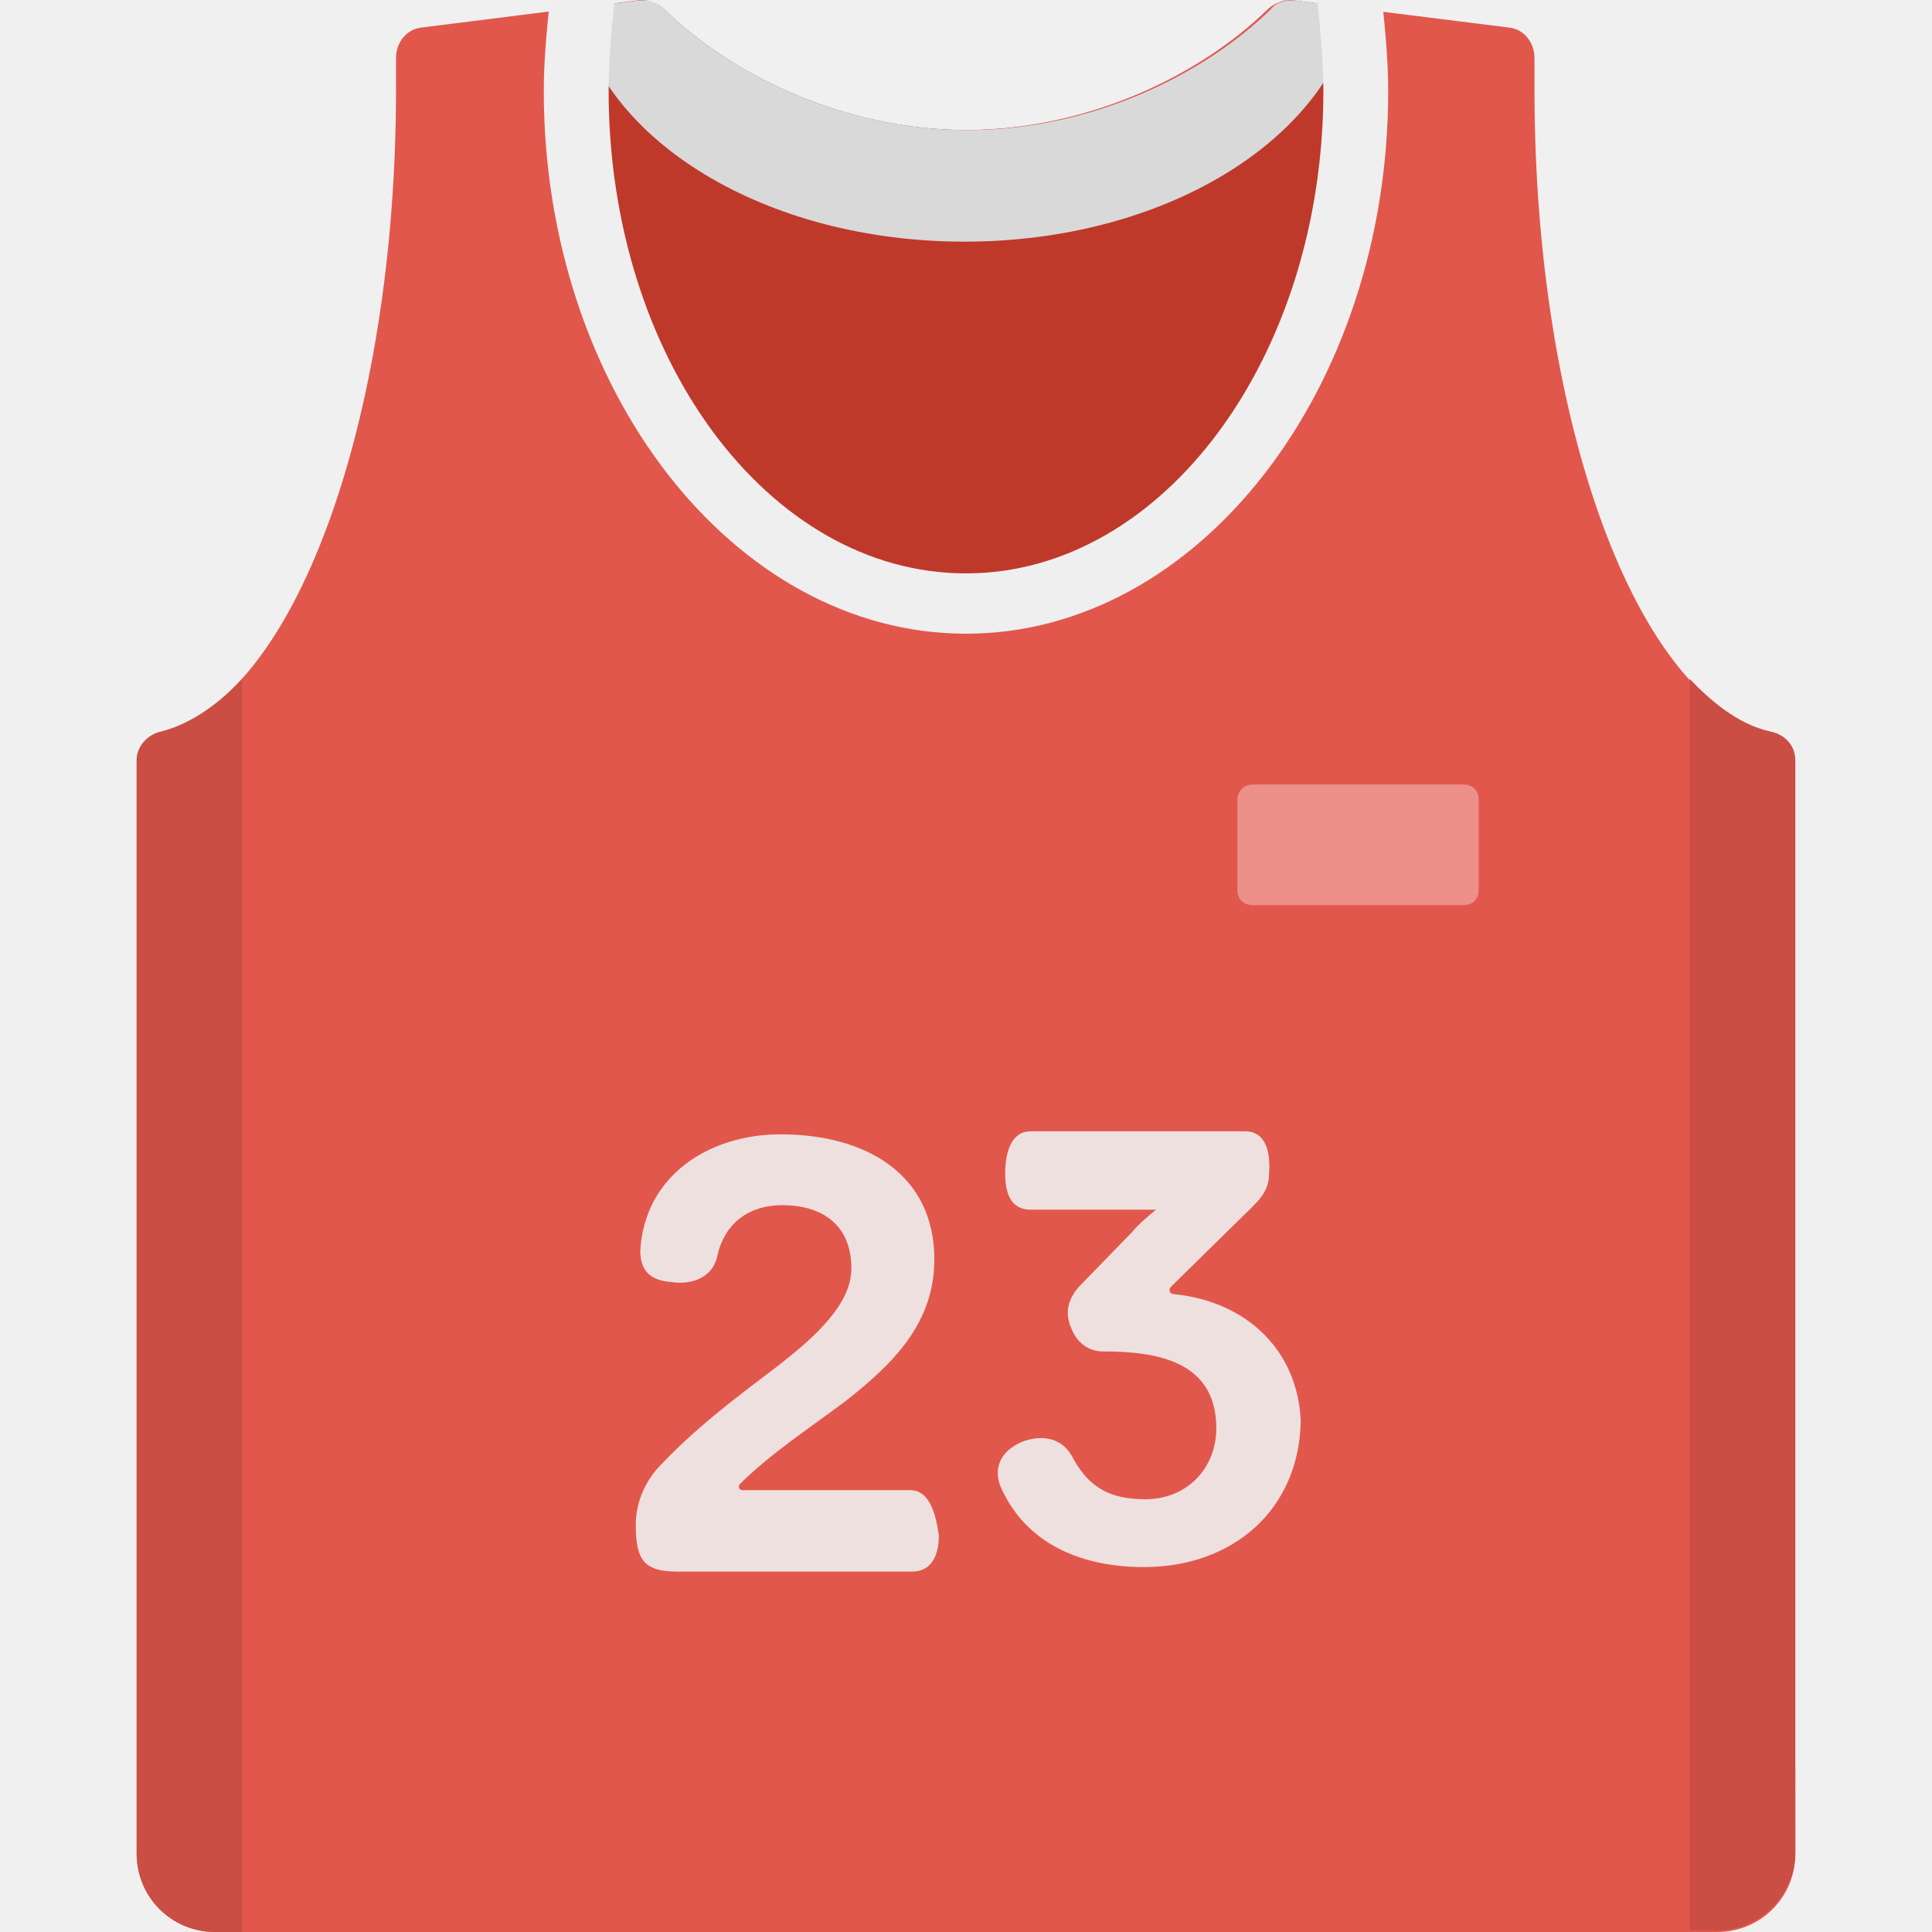
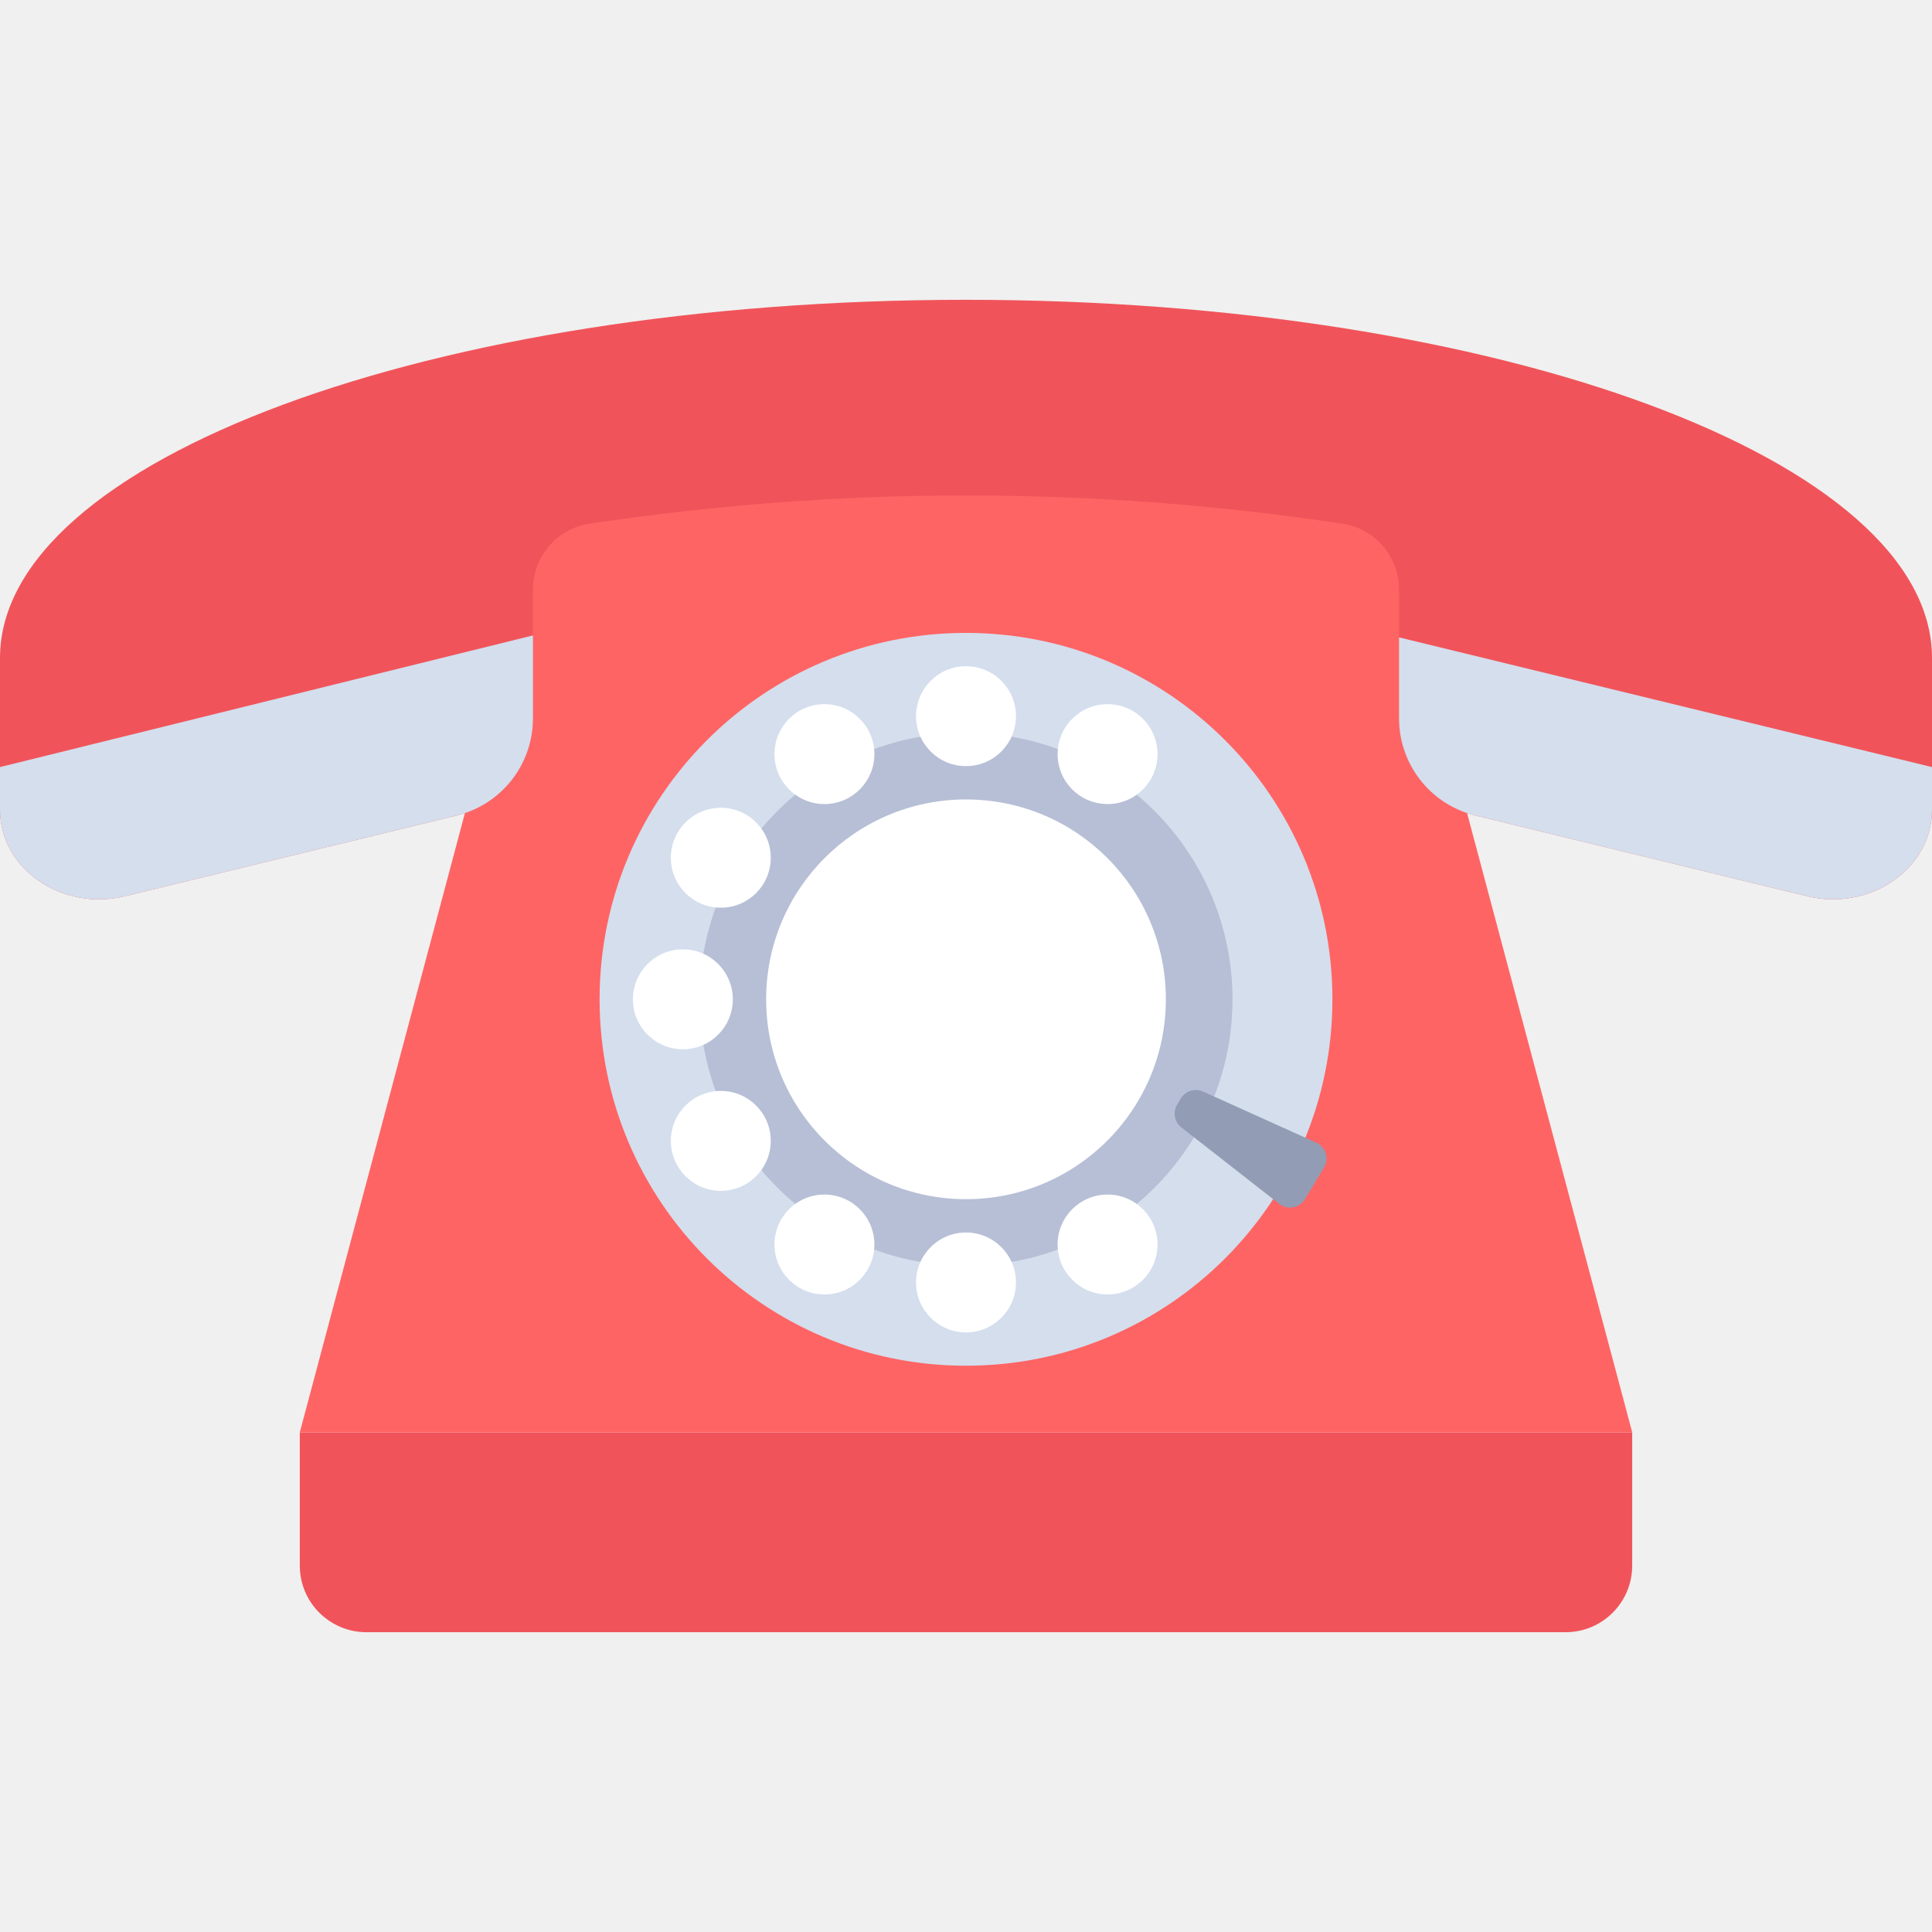
- <svg xmlns="http://www.w3.org/2000/svg" version="1.1" id="Layer_1" x="0px" y="0px" viewBox="0 0 504.616 504.616" style="enable-background:new 0 0 504.616 504.616;" xml:space="preserve">
-   <path style="fill:#E2574C;" d="M468.923,484.136c0,11.422-9.058,20.48-20.48,20.48H56.172c-11.028,0-20.48-9.058-20.48-20.48  V198.598c0-3.545,2.757-6.695,6.302-7.483c34.265-7.877,61.44-79.951,61.44-167.778v-8.271c0-3.938,2.757-7.483,6.695-7.877  l56.32-7.089c2.363-0.394,4.726,0.394,6.302,2.363c16.935,16.542,46.08,31.508,79.163,31.508s62.228-14.966,79.163-31.508  c1.575-1.575,3.938-2.363,6.302-2.363l56.714,7.089c3.938,0.394,6.695,3.938,6.695,7.877v8.271  c0,87.828,27.175,159.902,61.44,167.778c3.545,0.788,6.302,3.938,6.302,7.483C468.529,198.598,468.923,484.136,468.923,484.136z" />
-   <path style="fill:#BF392B;" d="M252.308,157.638c56.714,0,102.4-59.865,102.4-133.908c0-7.483-0.394-14.572-1.182-21.662  l-15.36-1.969c-2.363-0.394-4.726,0.394-6.302,2.363c-16.935,16.542-46.08,31.508-79.163,31.508s-62.228-14.966-79.163-31.508  c-1.575-1.575-3.938-2.363-6.302-2.363l-15.36,1.969c-1.575,7.089-1.969,14.178-1.969,21.662  C149.908,97.773,195.594,157.638,252.308,157.638z" />
-   <path style="fill:#D9D9D9;" d="M150.302,2.069c6.695,34.658,49.625,61.046,101.612,61.046S346.831,36.727,353.92,2.069L338.166,0.1  h-1.969c-1.575,0.394-3.151,0.788-4.332,2.363c-16.935,16.542-46.08,31.508-79.163,31.508s-62.228-14.966-79.163-31.508  c-1.182-1.182-2.757-1.969-4.332-2.363h-1.969C167.237,0.099,150.302,2.069,150.302,2.069z" />
-   <path style="fill:#EFEFEF;" d="M344.074,0.099c0.788,7.877,1.575,15.754,1.575,23.631c0,69.317-41.748,126.031-93.342,126.031  s-93.342-56.32-93.342-126.031c0-8.271,0.788-16.148,1.575-23.631h-16.935c-0.788,7.877-1.575,15.754-1.575,23.631  c0,77.982,49.625,141.785,110.277,141.785S362.584,101.712,362.584,23.73c0-7.877-0.788-15.754-1.575-23.631  C361.009,0.099,344.074,0.099,344.074,0.099z" />
-   <path style="fill:#EC9089;" d="M327.138,204.899h55.138c2.363,0,3.938,1.575,3.938,3.938v23.631c0,2.363-1.575,3.938-3.938,3.938  h-55.138c-2.363,0-3.938-1.575-3.938-3.938v-23.631C323.2,206.869,324.775,204.899,327.138,204.899z" />
-   <path style="fill:#EEE0DF;" d="M237.735,389.219h-43.717c-1.182,0-1.182-1.182-0.788-1.575c7.877-7.877,18.117-14.572,27.569-21.662  c12.603-9.846,23.237-20.48,23.237-37.022c0-22.449-18.117-32.689-40.172-32.689c-18.511,0-35.446,10.634-36.628,30.326  c0,5.514,2.757,7.877,8.271,8.271c5.12,0.788,10.634-1.182,11.815-6.695c1.969-9.058,8.665-13.391,16.935-13.391  c11.422,0,18.117,5.908,18.117,16.542c0,9.452-9.846,18.117-18.905,25.206c-11.422,8.665-22.055,16.542-31.902,27.175  c-2.363,2.757-5.514,7.877-5.514,14.572c0,9.452,2.363,12.209,11.028,12.209h61.046c5.514,0,7.089-4.726,7.089-9.452  C244.431,395.521,242.855,389.219,237.735,389.219L237.735,389.219z M306.658,338.019c-1.182,0-1.575-1.182-0.788-1.969  l21.268-20.874c2.363-2.363,4.332-4.726,4.332-8.665c0.394-5.514-0.788-11.028-6.302-11.028h-55.926  c-5.514,0-6.695,6.302-6.695,11.028s1.182,9.452,6.695,9.452h32.689c-2.363,1.969-4.332,3.545-6.302,5.908l-13.785,14.178  c-2.757,3.151-3.938,6.695-1.969,11.028c1.575,3.938,4.726,5.908,8.271,5.908c13.785,0,29.538,2.363,29.538,20.086  c0,10.24-7.483,18.511-18.511,18.511c-9.452,0-14.966-3.151-19.298-11.422c-2.757-4.726-7.877-5.514-12.997-3.545  c-5.514,2.363-7.877,7.089-5.12,12.603c6.695,14.178,20.874,20.086,37.022,20.086c23.237,0,40.566-14.966,40.96-38.203  C338.954,352.986,325.957,339.989,306.658,338.019z" />
-   <path style="fill:#CB4E44;" d="M41.994,191.115c-3.545,0.788-6.302,3.938-6.302,7.483v285.538c0,11.422,9.058,20.48,20.48,20.48  h7.089V177.33C56.566,184.419,49.477,189.146,41.994,191.115z M462.622,191.115c-7.483-1.575-14.572-6.695-21.268-13.785v326.892  h7.089c11.028,0,20.48-9.058,20.48-20.48V198.598C468.923,194.659,466.166,191.903,462.622,191.115z" />
+ <svg xmlns="http://www.w3.org/2000/svg" version="1.1" id="Layer_1" x="0px" y="0px" viewBox="0 0 512.001 512.001" style="enable-background:new 0 0 512.001 512.001;" xml:space="preserve">
+   <path style="fill:#F0545A;" d="M414.897,432.552H97.103c-9.751,0-17.655-7.904-17.655-17.655v-35.31h353.103v35.31  C432.552,424.648,424.648,432.552,414.897,432.552z" />
+   <polygon style="fill:#FF6464;" points="432.552,379.587 79.448,379.587 150.069,114.759 361.931,114.759 " />
+   <path style="fill:#F0545A;" d="M256,79.449c-141.385,0-256,42.499-256,94.924v40.228c0,15.616,16.399,26.975,33.082,22.915  l87.938-21.398c11.868-2.888,20.222-13.517,20.222-25.732v-34.084c0-8.676,6.287-16.183,14.866-17.481  c66.218-10.023,133.568-10.023,199.786,0c8.578,1.299,14.866,8.806,14.866,17.481v34.084c0,12.214,8.353,22.844,20.222,25.732  l87.937,21.398c16.684,4.06,33.082-7.299,33.082-22.915v-40.228C512,121.948,397.385,79.449,256,79.449z" />
+   <g>
+     <path style="fill:#D4DEED;" d="M141.241,168.393L0,203.282v11.319c0,15.615,16.399,26.975,33.082,22.915l87.938-21.398   c11.868-2.888,20.222-13.517,20.222-25.732v-21.993H141.241z" />
+     <path style="fill:#D4DEED;" d="M370.759,168.913v21.473c0,12.214,8.353,22.844,20.222,25.732l87.938,21.398   c16.683,4.06,33.081-7.299,33.082-22.915v-11.318L370.759,168.913z" />
+     <circle style="fill:#D4DEED;" cx="256" cy="264.828" r="97.103" />
+   </g>
+   <circle style="fill:#B6BFD5;" cx="256" cy="264.828" r="70.621" />
+   <g>
+     <circle style="fill:#FFFFFF;" cx="256" cy="264.828" r="52.966" />
+     <circle style="fill:#FFFFFF;" cx="256" cy="189.794" r="13.241" />
+     <circle style="fill:#FFFFFF;" cx="256" cy="339.863" r="13.241" />
+     <circle style="fill:#FFFFFF;" cx="180.966" cy="264.828" r="13.241" />
+     <circle style="fill:#FFFFFF;" cx="293.517" cy="199.846" r="13.241" />
+     <circle style="fill:#FFFFFF;" cx="218.483" cy="329.81" r="13.241" />
+     <circle style="fill:#FFFFFF;" cx="191.018" cy="227.311" r="13.241" />
+     <circle style="fill:#FFFFFF;" cx="218.483" cy="199.846" r="13.241" />
+     <circle style="fill:#FFFFFF;" cx="293.517" cy="329.81" r="13.241" />
+     <circle style="fill:#FFFFFF;" cx="191.018" cy="302.345" r="13.241" />
+   </g>
+   <path style="fill:#929CB4;" d="M312.945,291.096l-0.987,1.632c-1.212,2.005-0.734,4.598,1.111,6.04l25.945,20.283  c2.187,1.709,5.376,1.123,6.812-1.252l5.063-8.378c1.436-2.376,0.471-5.472-2.059-6.613l-30.023-13.536  C316.674,288.307,314.156,289.092,312.945,291.096z" />
  <g>
</g>
  <g>
</g>
  <g>
</g>
  <g>
</g>
  <g>
</g>
  <g>
</g>
  <g>
</g>
  <g>
</g>
  <g>
</g>
  <g>
</g>
  <g>
</g>
  <g>
</g>
  <g>
</g>
  <g>
</g>
  <g>
</g>
</svg>
